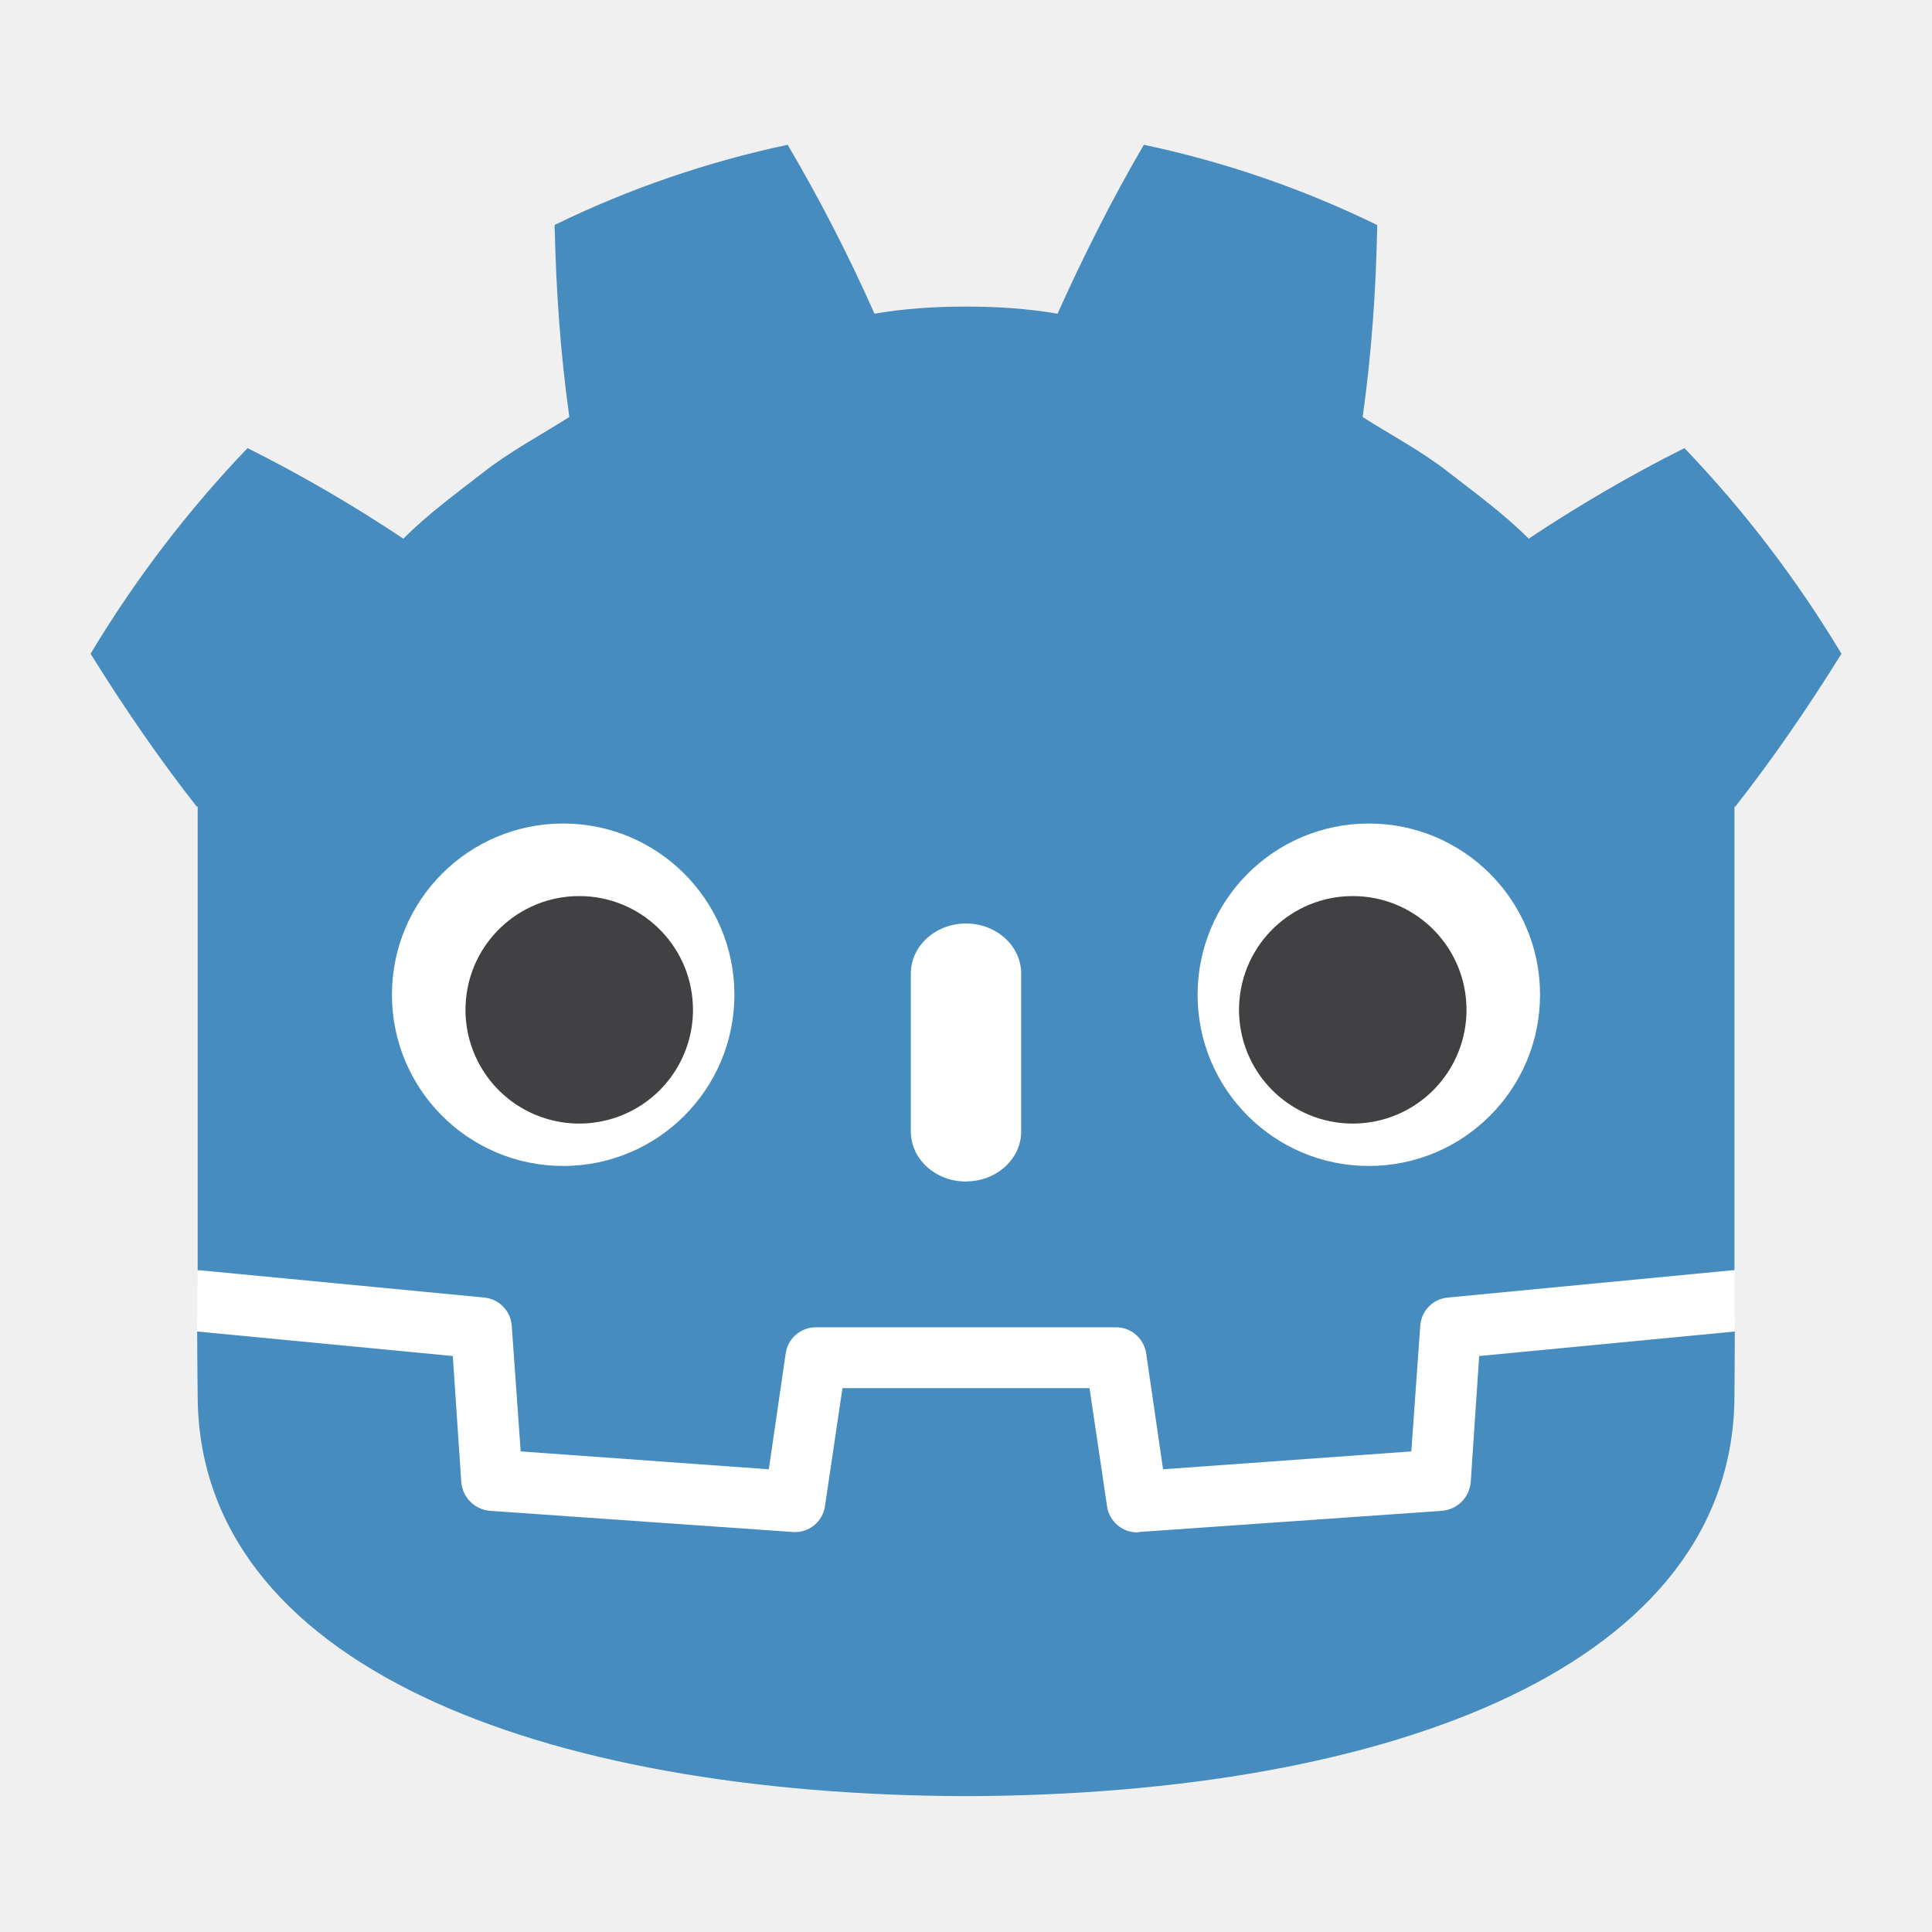
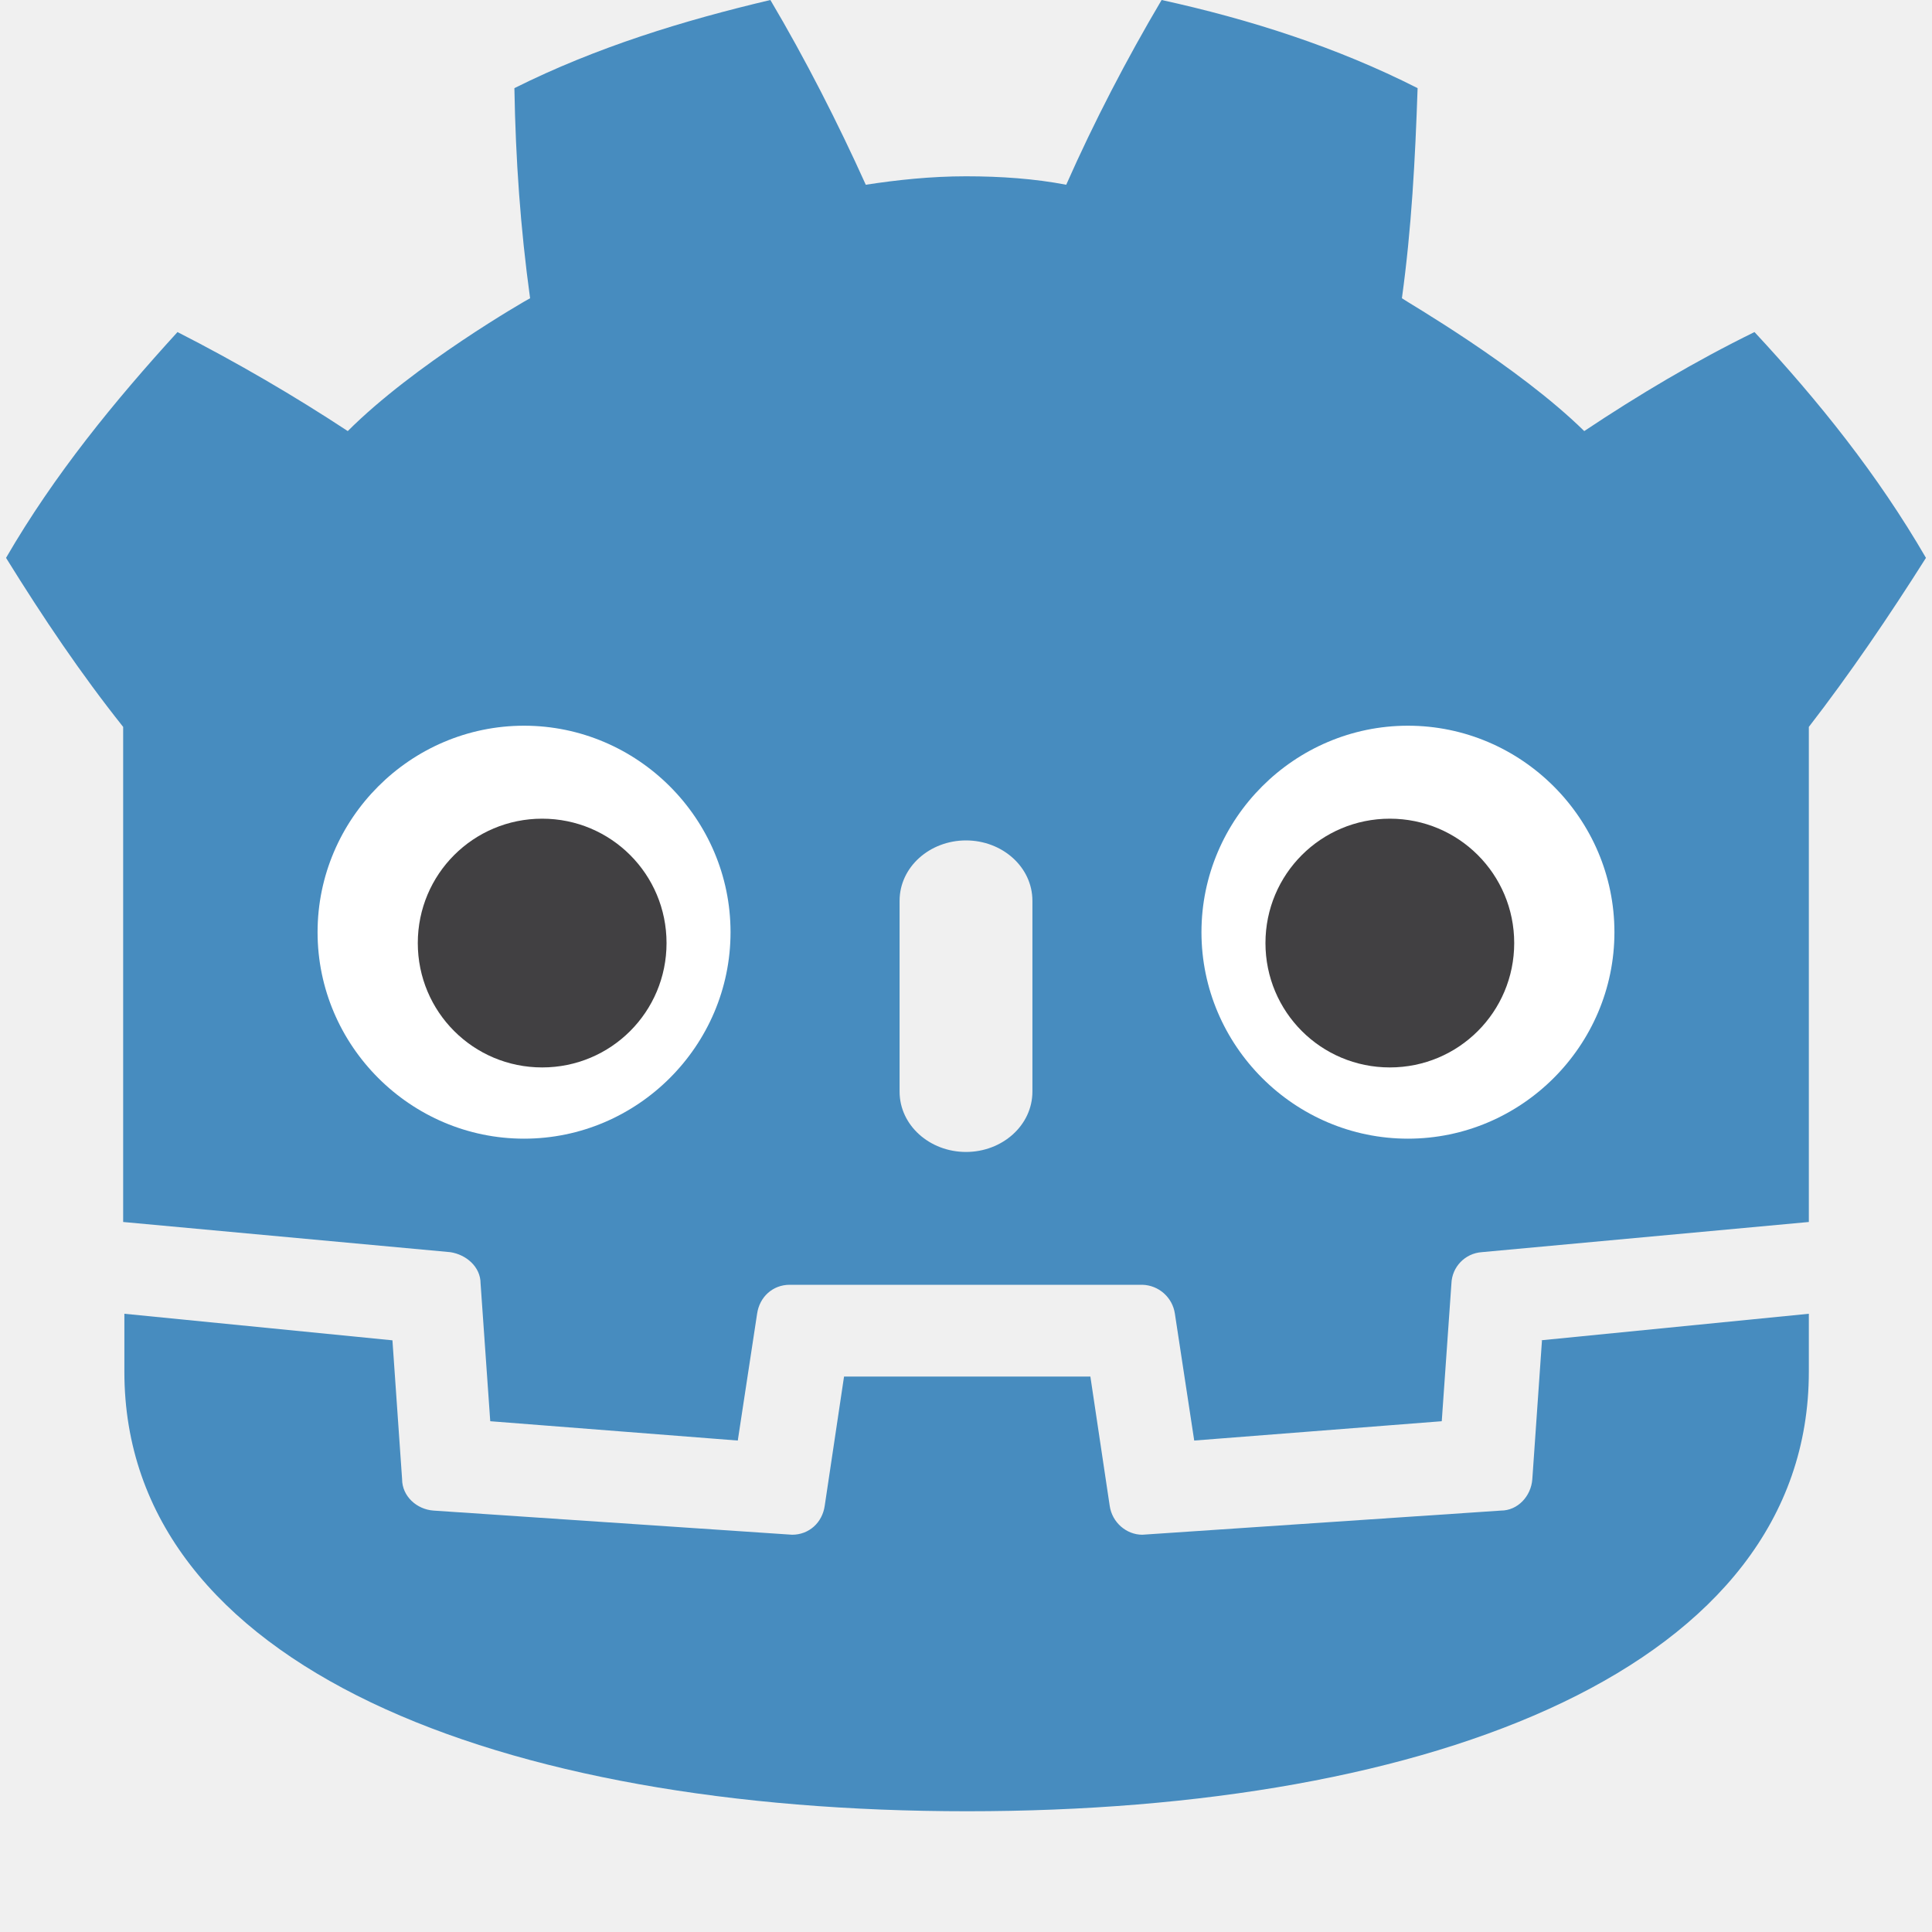
<svg xmlns="http://www.w3.org/2000/svg" width="16" height="16" viewBox="0 0 16 16">
-   <path fill="#fff" d="M14.363 10.52s-.02-.133-.035-.13l-2.351.227a.385.385 0 0 0-.348.356l-.063.925-1.82.13-.125-.84a.386.386 0 0 0-.379-.329H6.758a.386.386 0 0 0-.38.329l-.124.84-1.82-.13-.063-.925a.385.385 0 0 0-.348-.356l-2.355-.226c-.012-.004-.02.129-.031.129l-.004.507 1.992.32.066.938c.016.188.168.34.356.356l2.508.18h.027a.386.386 0 0 0 .379-.329l.129-.863h1.82l.13.863a.386.386 0 0 0 .378.328h.027l2.508-.18a.392.392 0 0 0 .356-.355l.066-.937 1.992-.32Zm0 0" />
-   <path fill="#478cbf" d="M1.637 6.68v3.84h.02l2.355.226c.12.012.218.11.226.234l.074 1.04 2.055.148.14-.961a.252.252 0 0 1 .25-.215h2.485c.125 0 .23.09.25.215l.14.961 2.056-.148.074-1.04a.251.251 0 0 1 .226-.234l2.356-.226h.02V6.68h.007c.313-.399.602-.82.879-1.266a9.626 9.626 0 0 0-1.3-1.703c-.446.223-.88.477-1.29.75-.203-.203-.433-.371-.66-.547-.223-.176-.477-.309-.715-.46.074-.528.11-1.048.121-1.59a8.326 8.326 0 0 0-1.933-.665c-.262.446-.504.93-.715 1.399-.25-.043-.5-.059-.754-.059h-.008c-.254 0-.504.016-.754.059a13.58 13.58 0 0 0-.719-1.399 8.36 8.36 0 0 0-1.93.664c.012.543.048 1.063.122 1.59-.238.152-.492.285-.715.461-.227.176-.457.344-.66.547-.41-.274-.844-.527-1.29-.75a9.626 9.626 0 0 0-1.3 1.703c.277.445.566.867.879 1.266Zm0 0" />
-   <path fill="#478cbf" d="m12.25 11.23-.07 1.043a.26.26 0 0 1-.239.239l-2.504.175c-.007 0-.015.004-.019.004a.253.253 0 0 1-.25-.218l-.145-.977H6.977l-.145.977a.25.25 0 0 1-.27.214l-2.503-.175a.26.26 0 0 1-.239-.239l-.07-1.043-2.117-.203c0 .227.004.477.004.524 0 2.238 2.836 3.312 6.36 3.324h.007c3.523-.012 6.36-1.086 6.36-3.324 0-.051.003-.297.003-.524Zm0 0" />
-   <path fill="#fff" d="M6.082 8.238a1.418 1.418 0 1 1-2.836 0 1.418 1.418 0 0 1 2.836 0" />
-   <path fill="#414042" d="M5.738 8.32a.942.942 0 1 1-1.882-.001.942.942 0 0 1 1.882.001" />
-   <path fill="#fff" d="M8 9.785c-.254 0-.457-.187-.457-.414V8.062c0-.226.203-.414.457-.414s.457.188.457.415V9.37c0 .227-.203.414-.457.414m1.918-1.546a1.418 1.418 0 1 0 2.836 0 1.418 1.418 0 0 0-2.836 0" />
-   <path fill="#414042" d="M10.262 8.32a.942.942 0 1 0 1.882-.001.942.942 0 0 0-1.882.001" />
+   <path fill="#478cbf" d="m12.76 11.1 2.22-.22v.48c0 2.45-3.11 3.64-6.97 3.64s-6.98-1.19-6.98-3.64v-.48l2.22.22.08 1.15c0 .14.12.25.26.26l2.97.2c.14 0 .25-.1.27-.24l.16-1.07h2.04l.16 1.07c.02.14.14.24.27.24l2.97-.2c.14 0 .25-.12.26-.26l.08-1.15Zm3.19-6.48c-.31.49-.63.96-.97 1.4v4.1l-2.71.25a.27.27 0 0 0-.25.26l-.08 1.14-2.05.16-.16-1.05a.28.28 0 0 0-.27-.24H6.54c-.14 0-.25.1-.27.24l-.16 1.05-2.05-.16-.08-1.14c0-.14-.12-.24-.25-.26l-2.71-.25v-4.1c-.35-.44-.66-.9-.97-1.4.4-.69.9-1.3 1.42-1.87.49.25.97.53 1.41.82.55-.55 1.47-1.08 1.51-1.1-.08-.58-.12-1.15-.13-1.74C4.94.39 5.66.17 6.38 0c.29.49.56 1.02.79 1.53.26-.04.54-.07.83-.07s.57.02.83.07c.23-.52.5-1.04.79-1.53.73.16 1.45.39 2.12.73-.02.59-.05 1.16-.13 1.74.04.03.96.56 1.51 1.1.45-.3.92-.58 1.41-.82.53.57 1.02 1.18 1.42 1.87m-7.4 2.84c0-.28-.25-.5-.55-.5s-.55.22-.55.5v1.58c0 .28.25.5.55.5s.55-.22.55-.5z" />
+   <path fill="#fff" d="M6.05 7.72c0-.94-.77-1.71-1.71-1.71s-1.71.77-1.71 1.71.77 1.71 1.71 1.71 1.71-.77 1.71-1.71m7.32 0c0-.94-.77-1.71-1.71-1.71s-1.71.77-1.71 1.71.77 1.71 1.71 1.71 1.71-.77 1.71-1.71" />
+   <path fill="#414042" d="M5.52 7.81c0 .57-.46 1.03-1.03 1.03s-1.03-.46-1.03-1.03.46-1.03 1.03-1.03 1.03.46 1.03 1.03m4.96 0c0 .57.46 1.03 1.03 1.03s1.03-.46 1.03-1.03-.46-1.03-1.03-1.03-1.03.46-1.03 1.03" />
</svg>
